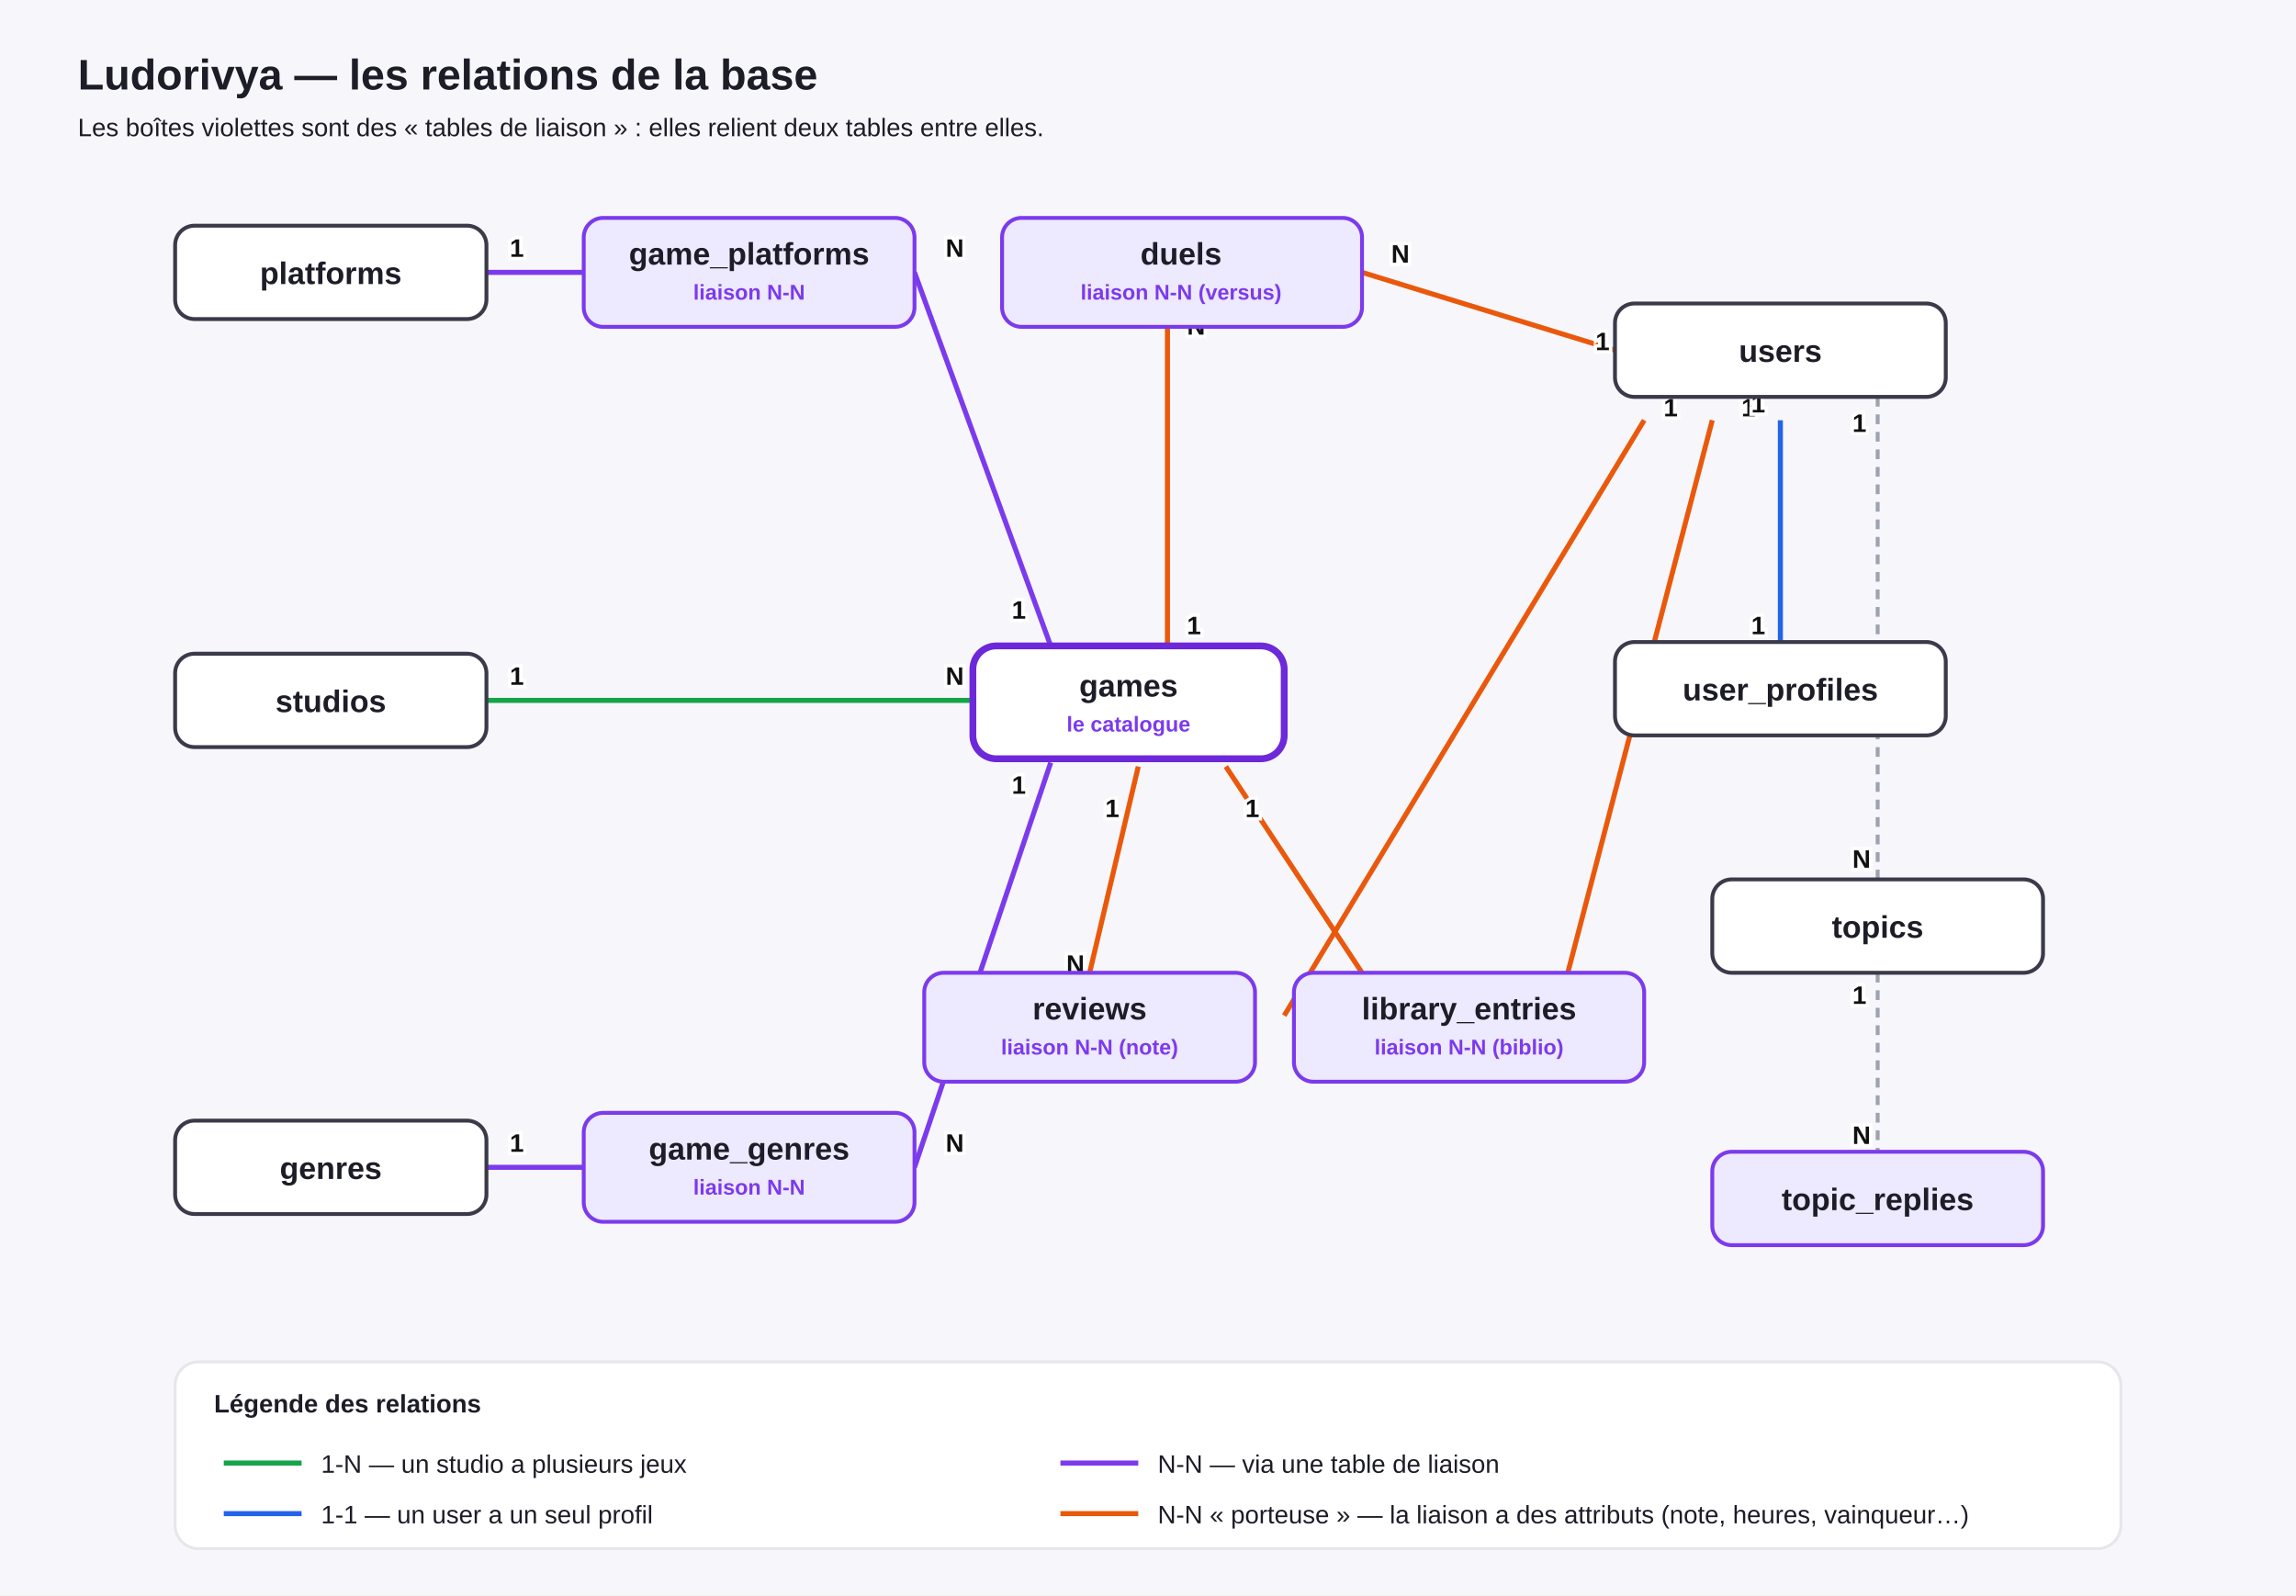
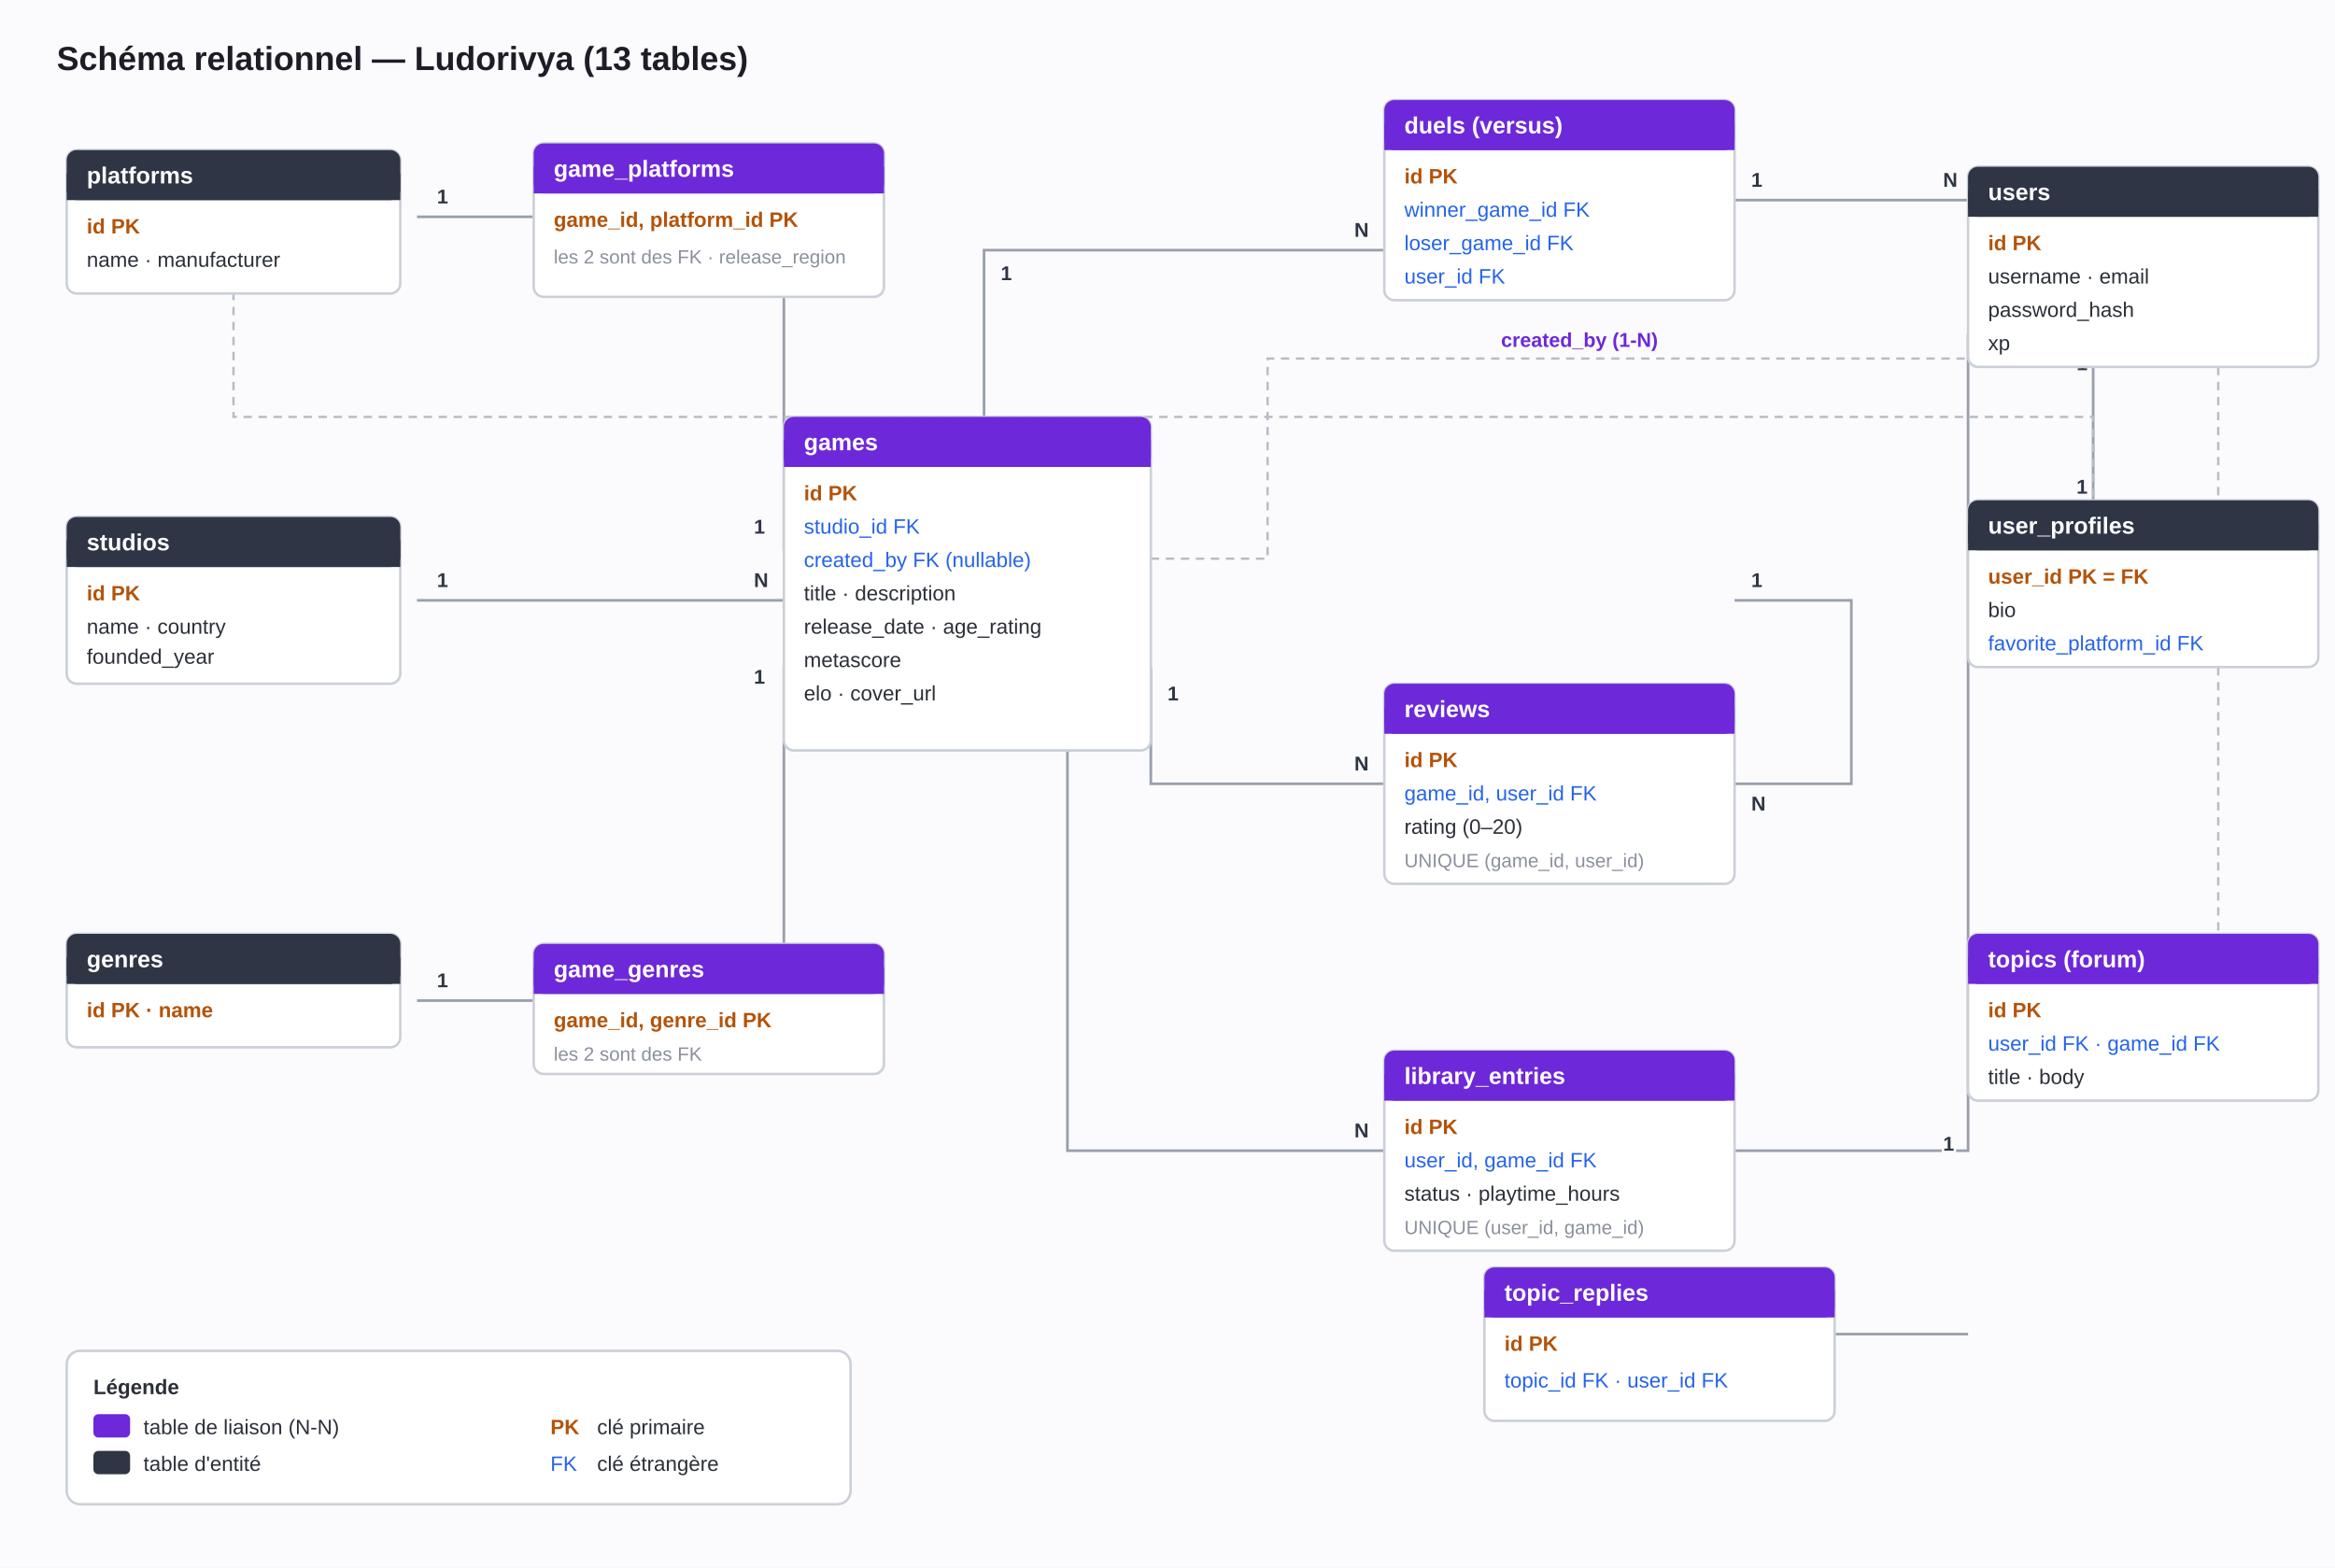
- <svg xmlns="http://www.w3.org/2000/svg" viewBox="0 0 1180 820" font-family="Segoe UI, Arial, sans-serif">
+ <svg xmlns="http://www.w3.org/2000/svg" viewBox="0 0 1400 940" font-family="Consolas, 'Segoe UI', Arial, sans-serif">
  <style>
-     .bg { fill: #f7f7fb; }
-     .entity { fill: #ffffff; stroke: #3a3a4a; stroke-width: 2; }
-     .assoc  { fill: #ede9fe; stroke: #7c3aed; stroke-width: 2; }
-     .hub    { fill: #ffffff; stroke: #6d28d9; stroke-width: 3.5; }
-     .tname  { font-size: 16px; font-weight: 800; fill: #1d1d28; text-anchor: middle; }
-     .tsub   { font-size: 11px; fill: #7c3aed; text-anchor: middle; font-weight: 600; }
-     .l1n { stroke: #16a34a; stroke-width: 2.6; fill: none; }
-     .lnn { stroke: #7c3aed; stroke-width: 2.6; fill: none; }
-     .lnnp{ stroke: #ea580c; stroke-width: 2.6; fill: none; }
-     .l11 { stroke: #2563eb; stroke-width: 2.6; fill: none; }
-     .lfk { stroke: #9ca3af; stroke-width: 2; stroke-dasharray: 5 4; fill: none; }
-     .card { font-size: 13px; font-weight: 800; fill: #111; stroke: #ffffff; stroke-width: 3.5; paint-order: stroke; }
-     .ltitle { font-size: 22px; font-weight: 800; fill: #1d1d28; }
-     .lgd { font-size: 13px; fill: #1d1d28; }
+     .bg { fill: #fbfbfd; }
+     .bx { fill: #ffffff; stroke: #cbd0d8; stroke-width: 1.5; }
+     .hd { fill: #2f3545; }
+     .ha { fill: #6d28d9; }
+     .tn { fill: #ffffff; font-size: 14px; font-weight: 700; }
+     .fld { fill: #2b2f38; font-size: 12.5px; }
+     .pk { fill: #b45309; font-size: 12.5px; font-weight: 700; }
+     .fk { fill: #2563eb; font-size: 12.5px; }
+     .mut{ fill: #8a909c; font-size: 11.5px; }
+     .ln { stroke: #9aa0ac; stroke-width: 1.6; fill: none; }
+     .lnd{ stroke: #b7bcc6; stroke-width: 1.4; stroke-dasharray: 5 4; fill: none; }
+     .card { font-size: 12px; font-weight: 800; fill: #2f3545; stroke: #fbfbfd; stroke-width: 3; paint-order: stroke; }
+     .rel { font-size: 12px; font-weight: 700; fill: #6d28d9; stroke: #fbfbfd; stroke-width: 4; paint-order: stroke; }
+     .title { font-size: 20px; font-weight: 800; fill: #1d1d28; }
  </style>
-   <rect class="bg" width="1180" height="820" />
-   <text class="ltitle" x="40" y="46">Ludorivya — les relations de la base</text>
-   <text class="lgd" x="40" y="70" fill="#6b7280">Les boîtes violettes sont des « tables de liaison » : elles relient deux tables entre elles.</text>
-   <line class="l1n" x1="250" y1="360" x2="500" y2="360" />
-   <line class="lnn" x1="250" y1="140" x2="300" y2="140" />
-   <line class="lnn" x1="470" y1="140" x2="540" y2="332" />
-   <line class="lnn" x1="250" y1="600" x2="300" y2="600" />
-   <line class="lnn" x1="470" y1="600" x2="540" y2="392" />
-   <line class="lnnp" x1="600" y1="334" x2="600" y2="166" />
-   <line class="lnnp" x1="700" y1="140" x2="830" y2="180" />
-   <line class="lnnp" x1="585" y1="394" x2="560" y2="500" />
-   <line class="lnnp" x1="660" y1="522" x2="845" y2="216" />
-   <line class="lnnp" x1="630" y1="394" x2="700" y2="500" />
-   <line class="lnnp" x1="800" y1="522" x2="880" y2="216" />
-   <line class="l11" x1="915" y1="216" x2="915" y2="330" />
-   <line class="lfk" x1="965" y1="204" x2="965" y2="452" />
-   <line class="lfk" x1="965" y1="500" x2="965" y2="592" />
+   <rect class="bg" width="1400" height="940" />
+   <text class="title" x="34" y="42">Schéma relationnel — Ludorivya (13 tables)</text>
+   <path class="ln" d="M250 360 H470" />
+   <path class="ln" d="M250 130 H320" />
+   <path class="ln" d="M530 130 H470 V330" />
+   <path class="ln" d="M250 600 H320" />
+   <path class="ln" d="M530 600 H470 V400" />
+   <path class="ln" d="M590 330 V150 H830" />
+   <path class="ln" d="M1040 120 H1180" />
+   <path class="ln" d="M690 400 V470 H830" />
+   <path class="ln" d="M1040 360 H1110 V470 H1040" />
+   <path class="ln" d="M640 400 V690 H830" />
+   <path class="ln" d="M1180 200 V690 H1040" />
+   <path class="ln" d="M1255 200 V300" />
+   <path class="lnd" d="M140 175 V250 H1255 V300" />
+   <path class="lnd" d="M690 335 H760 V215 H1285 V220" />
+   <path class="lnd" d="M1330 220 V610 H1390" />
+   <path class="ln" d="M1180 800 H1100" />
  <text class="card" x="262" y="352">1</text>
-   <text class="card" x="486" y="352">N</text>
-   <text class="card" x="262" y="132">1</text>
-   <text class="card" x="486" y="132">N</text>
-   <text class="card" x="520" y="318">1</text>
+   <text class="card" x="452" y="352">N</text>
+   <text class="card" x="262" y="122">1</text>
+   <text class="card" x="500" y="122">N</text>
+   <text class="card" x="452" y="320">1</text>
  <text class="card" x="262" y="592">1</text>
-   <text class="card" x="486" y="592">N</text>
-   <text class="card" x="520" y="408">1</text>
-   <text class="card" x="610" y="326">1</text>
-   <text class="card" x="610" y="172">N</text>
-   <text class="card" x="715" y="135">N</text>
-   <text class="card" x="820" y="180">1</text>
-   <text class="card" x="568" y="420">1</text>
-   <text class="card" x="548" y="500">N</text>
-   <text class="card" x="855" y="214">1</text>
-   <text class="card" x="640" y="420">1</text>
-   <text class="card" x="700" y="512">N</text>
-   <text class="card" x="895" y="214">1</text>
-   <text class="card" x="900" y="212">1</text>
-   <text class="card" x="900" y="326">1</text>
-   <rect class="entity" x="90" y="116" width="160" height="48" rx="10" />
-   <text class="tname" x="170" y="146">platforms</text>
-   <rect class="assoc" x="300" y="112" width="170" height="56" rx="10" />
-   <text class="tname" x="385" y="136">game_platforms</text>
-   <text class="tsub" x="385" y="154">liaison N-N</text>
-   <rect class="assoc" x="515" y="112" width="185" height="56" rx="10" />
-   <text class="tname" x="607" y="136">duels</text>
-   <text class="tsub" x="607" y="154">liaison N-N (versus)</text>
-   <rect class="entity" x="830" y="156" width="170" height="48" rx="10" />
-   <text class="tname" x="915" y="186">users</text>
-   <rect class="entity" x="90" y="336" width="160" height="48" rx="10" />
-   <text class="tname" x="170" y="366">studios</text>
-   <rect class="hub" x="500" y="332" width="160" height="58" rx="12" />
-   <text class="tname" x="580" y="358" font-size="18">games</text>
-   <text class="tsub" x="580" y="376" fill="#6d28d9">le catalogue</text>
-   <rect class="entity" x="830" y="330" width="170" height="48" rx="10" />
-   <text class="tname" x="915" y="360">user_profiles</text>
-   <rect class="assoc" x="475" y="500" width="170" height="56" rx="10" />
-   <text class="tname" x="560" y="524">reviews</text>
-   <text class="tsub" x="560" y="542">liaison N-N (note)</text>
-   <rect class="assoc" x="665" y="500" width="180" height="56" rx="10" />
-   <text class="tname" x="755" y="524">library_entries</text>
-   <text class="tsub" x="755" y="542">liaison N-N (biblio)</text>
-   <rect class="assoc" x="300" y="572" width="170" height="56" rx="10" />
-   <text class="tname" x="385" y="596">game_genres</text>
-   <text class="tsub" x="385" y="614">liaison N-N</text>
-   <rect class="entity" x="90" y="576" width="160" height="48" rx="10" />
-   <text class="tname" x="170" y="606">genres</text>
-   <rect class="entity" x="880" y="452" width="170" height="48" rx="10" />
-   <text class="tname" x="965" y="482">topics</text>
-   <rect class="assoc" x="880" y="592" width="170" height="48" rx="10" />
-   <text class="tname" x="965" y="622">topic_replies</text>
-   <text class="card" x="952" y="222">1</text>
-   <text class="card" x="952" y="446">N</text>
-   <text class="card" x="952" y="516">1</text>
-   <text class="card" x="952" y="588">N</text>
-   <rect x="90" y="700" width="1000" height="96" rx="12" fill="#ffffff" stroke="#e5e7eb" stroke-width="1.5" />
-   <text class="lgd" x="110" y="726" font-weight="800">Légende des relations</text>
-   <line class="l1n" x1="115" y1="752" x2="155" y2="752" />
-   <text class="lgd" x="165" y="757">1-N — un studio a plusieurs jeux</text>
-   <line class="l11" x1="115" y1="778" x2="155" y2="778" />
-   <text class="lgd" x="165" y="783">1-1 — un user a un seul profil</text>
-   <line class="lnn" x1="545" y1="752" x2="585" y2="752" />
-   <text class="lgd" x="595" y="757">N-N — via une table de liaison</text>
-   <line class="lnnp" x1="545" y1="778" x2="585" y2="778" />
-   <text class="lgd" x="595" y="783">N-N « porteuse » — la liaison a des attributs (note, heures, vainqueur…)</text>
+   <text class="card" x="500" y="592">N</text>
+   <text class="card" x="452" y="410">1</text>
+   <text class="card" x="600" y="168">1</text>
+   <text class="card" x="812" y="142">N</text>
+   <text class="card" x="1050" y="112">1</text>
+   <text class="card" x="1165" y="112">N</text>
+   <text class="card" x="700" y="420">1</text>
+   <text class="card" x="812" y="462">N</text>
+   <text class="card" x="1050" y="352">1</text>
+   <text class="card" x="1050" y="486">N</text>
+   <text class="card" x="650" y="420">1</text>
+   <text class="card" x="812" y="682">N</text>
+   <text class="card" x="1165" y="690">1</text>
+   <text class="card" x="1245" y="222">1</text>
+   <text class="card" x="1245" y="296">1</text>
+   <text class="rel" x="900" y="208">created_by (1-N)</text>
+   <g transform="translate(40,90)">
+     <rect class="bx" width="200" height="86" rx="6" />
+     <rect class="hd" width="200" height="30" rx="6" />
+     <rect class="hd" y="14" width="200" height="16" />
+     <text class="tn" x="12" y="20">platforms</text>
+     <text class="pk" x="12" y="50">id  PK</text>
+     <text class="fld" x="12" y="70">name · manufacturer</text>
+   </g>
+   <g transform="translate(40,310)">
+     <rect class="bx" width="200" height="100" rx="6" />
+     <rect class="hd" width="200" height="30" rx="6" />
+     <rect class="hd" y="14" width="200" height="16" />
+     <text class="tn" x="12" y="20">studios</text>
+     <text class="pk" x="12" y="50">id  PK</text>
+     <text class="fld" x="12" y="70">name · country</text>
+     <text class="fld" x="12" y="88">founded_year</text>
+   </g>
+   <g transform="translate(40,560)">
+     <rect class="bx" width="200" height="68" rx="6" />
+     <rect class="hd" width="200" height="30" rx="6" />
+     <rect class="hd" y="14" width="200" height="16" />
+     <text class="tn" x="12" y="20">genres</text>
+     <text class="pk" x="12" y="50">id  PK · name</text>
+   </g>
+   <g transform="translate(320,86)">
+     <rect class="bx" width="210" height="92" rx="6" />
+     <rect class="ha" width="210" height="30" rx="6" />
+     <rect class="ha" y="14" width="210" height="16" />
+     <text class="tn" x="12" y="20">game_platforms</text>
+     <text class="pk" x="12" y="50">game_id, platform_id  PK</text>
+     <text class="mut" x="12" y="72">les 2 sont des FK · release_region</text>
+   </g>
+   <g transform="translate(320,566)">
+     <rect class="bx" width="210" height="78" rx="6" />
+     <rect class="ha" width="210" height="30" rx="6" />
+     <rect class="ha" y="14" width="210" height="16" />
+     <text class="tn" x="12" y="20">game_genres</text>
+     <text class="pk" x="12" y="50">game_id, genre_id  PK</text>
+     <text class="mut" x="12" y="70">les 2 sont des FK</text>
+   </g>
+   <g transform="translate(470,250)">
+     <rect class="bx" width="220" height="200" rx="6" stroke="#6d28d9" stroke-width="2.5" />
+     <rect class="ha" width="220" height="30" rx="6" />
+     <rect class="ha" y="14" width="220" height="16" />
+     <text class="tn" x="12" y="20">games</text>
+     <text class="pk" x="12" y="50">id  PK</text>
+     <text class="fk" x="12" y="70">studio_id  FK</text>
+     <text class="fk" x="12" y="90">created_by  FK (nullable)</text>
+     <text class="fld" x="12" y="110">title · description</text>
+     <text class="fld" x="12" y="130">release_date · age_rating</text>
+     <text class="fld" x="12" y="150">metascore</text>
+     <text class="fld" x="12" y="170">elo · cover_url</text>
+   </g>
+   <g transform="translate(830,60)">
+     <rect class="bx" width="210" height="120" rx="6" />
+     <rect class="ha" width="210" height="30" rx="6" />
+     <rect class="ha" y="14" width="210" height="16" />
+     <text class="tn" x="12" y="20">duels  (versus)</text>
+     <text class="pk" x="12" y="50">id  PK</text>
+     <text class="fk" x="12" y="70">winner_game_id  FK</text>
+     <text class="fk" x="12" y="90">loser_game_id  FK</text>
+     <text class="fk" x="12" y="110">user_id  FK</text>
+   </g>
+   <g transform="translate(830,410)">
+     <rect class="bx" width="210" height="120" rx="6" />
+     <rect class="ha" width="210" height="30" rx="6" />
+     <rect class="ha" y="14" width="210" height="16" />
+     <text class="tn" x="12" y="20">reviews</text>
+     <text class="pk" x="12" y="50">id  PK</text>
+     <text class="fk" x="12" y="70">game_id, user_id  FK</text>
+     <text class="fld" x="12" y="90">rating (0–20)</text>
+     <text class="mut" x="12" y="110">UNIQUE (game_id, user_id)</text>
+   </g>
+   <g transform="translate(830,630)">
+     <rect class="bx" width="210" height="120" rx="6" />
+     <rect class="ha" width="210" height="30" rx="6" />
+     <rect class="ha" y="14" width="210" height="16" />
+     <text class="tn" x="12" y="20">library_entries</text>
+     <text class="pk" x="12" y="50">id  PK</text>
+     <text class="fk" x="12" y="70">user_id, game_id  FK</text>
+     <text class="fld" x="12" y="90">status · playtime_hours</text>
+     <text class="mut" x="12" y="110">UNIQUE (user_id, game_id)</text>
+   </g>
+   <g transform="translate(1180,100)">
+     <rect class="bx" width="210" height="120" rx="6" />
+     <rect class="hd" width="210" height="30" rx="6" />
+     <rect class="hd" y="14" width="210" height="16" />
+     <text class="tn" x="12" y="20">users</text>
+     <text class="pk" x="12" y="50">id  PK</text>
+     <text class="fld" x="12" y="70">username · email</text>
+     <text class="fld" x="12" y="90">password_hash</text>
+     <text class="fld" x="12" y="110">xp</text>
+   </g>
+   <g transform="translate(1180,300)">
+     <rect class="bx" width="210" height="100" rx="6" />
+     <rect class="hd" width="210" height="30" rx="6" />
+     <rect class="hd" y="14" width="210" height="16" />
+     <text class="tn" x="12" y="20">user_profiles</text>
+     <text class="pk" x="12" y="50">user_id  PK = FK</text>
+     <text class="fld" x="12" y="70">bio</text>
+     <text class="fk" x="12" y="90">favorite_platform_id  FK</text>
+   </g>
+   <g transform="translate(1180,560)">
+     <rect class="bx" width="210" height="100" rx="6" />
+     <rect class="ha" width="210" height="30" rx="6" />
+     <rect class="ha" y="14" width="210" height="16" />
+     <text class="tn" x="12" y="20">topics  (forum)</text>
+     <text class="pk" x="12" y="50">id  PK</text>
+     <text class="fk" x="12" y="70">user_id  FK · game_id  FK</text>
+     <text class="fld" x="12" y="90">title · body</text>
+   </g>
+   <g transform="translate(890,760)">
+     <rect class="bx" width="210" height="92" rx="6" />
+     <rect class="ha" width="210" height="30" rx="6" />
+     <rect class="ha" y="14" width="210" height="16" />
+     <text class="tn" x="12" y="20">topic_replies</text>
+     <text class="pk" x="12" y="50">id  PK</text>
+     <text class="fk" x="12" y="72">topic_id  FK · user_id  FK</text>
+   </g>
+   <g transform="translate(40,810)">
+     <rect class="bx" width="470" height="92" rx="8" />
+     <text class="fld" x="16" y="26" font-weight="700">Légende</text>
+     <rect class="ha" x="16" y="38" width="22" height="14" rx="3" />
+     <text class="fld" x="46" y="50">table de liaison (N-N)</text>
+     <rect class="hd" x="16" y="60" width="22" height="14" rx="3" />
+     <text class="fld" x="46" y="72">table d'entité</text>
+     <text class="pk" x="290" y="50">PK</text>
+     <text class="fld" x="318" y="50">clé primaire</text>
+     <text class="fk" x="290" y="72">FK</text>
+     <text class="fld" x="318" y="72">clé étrangère</text>
+   </g>
</svg>
